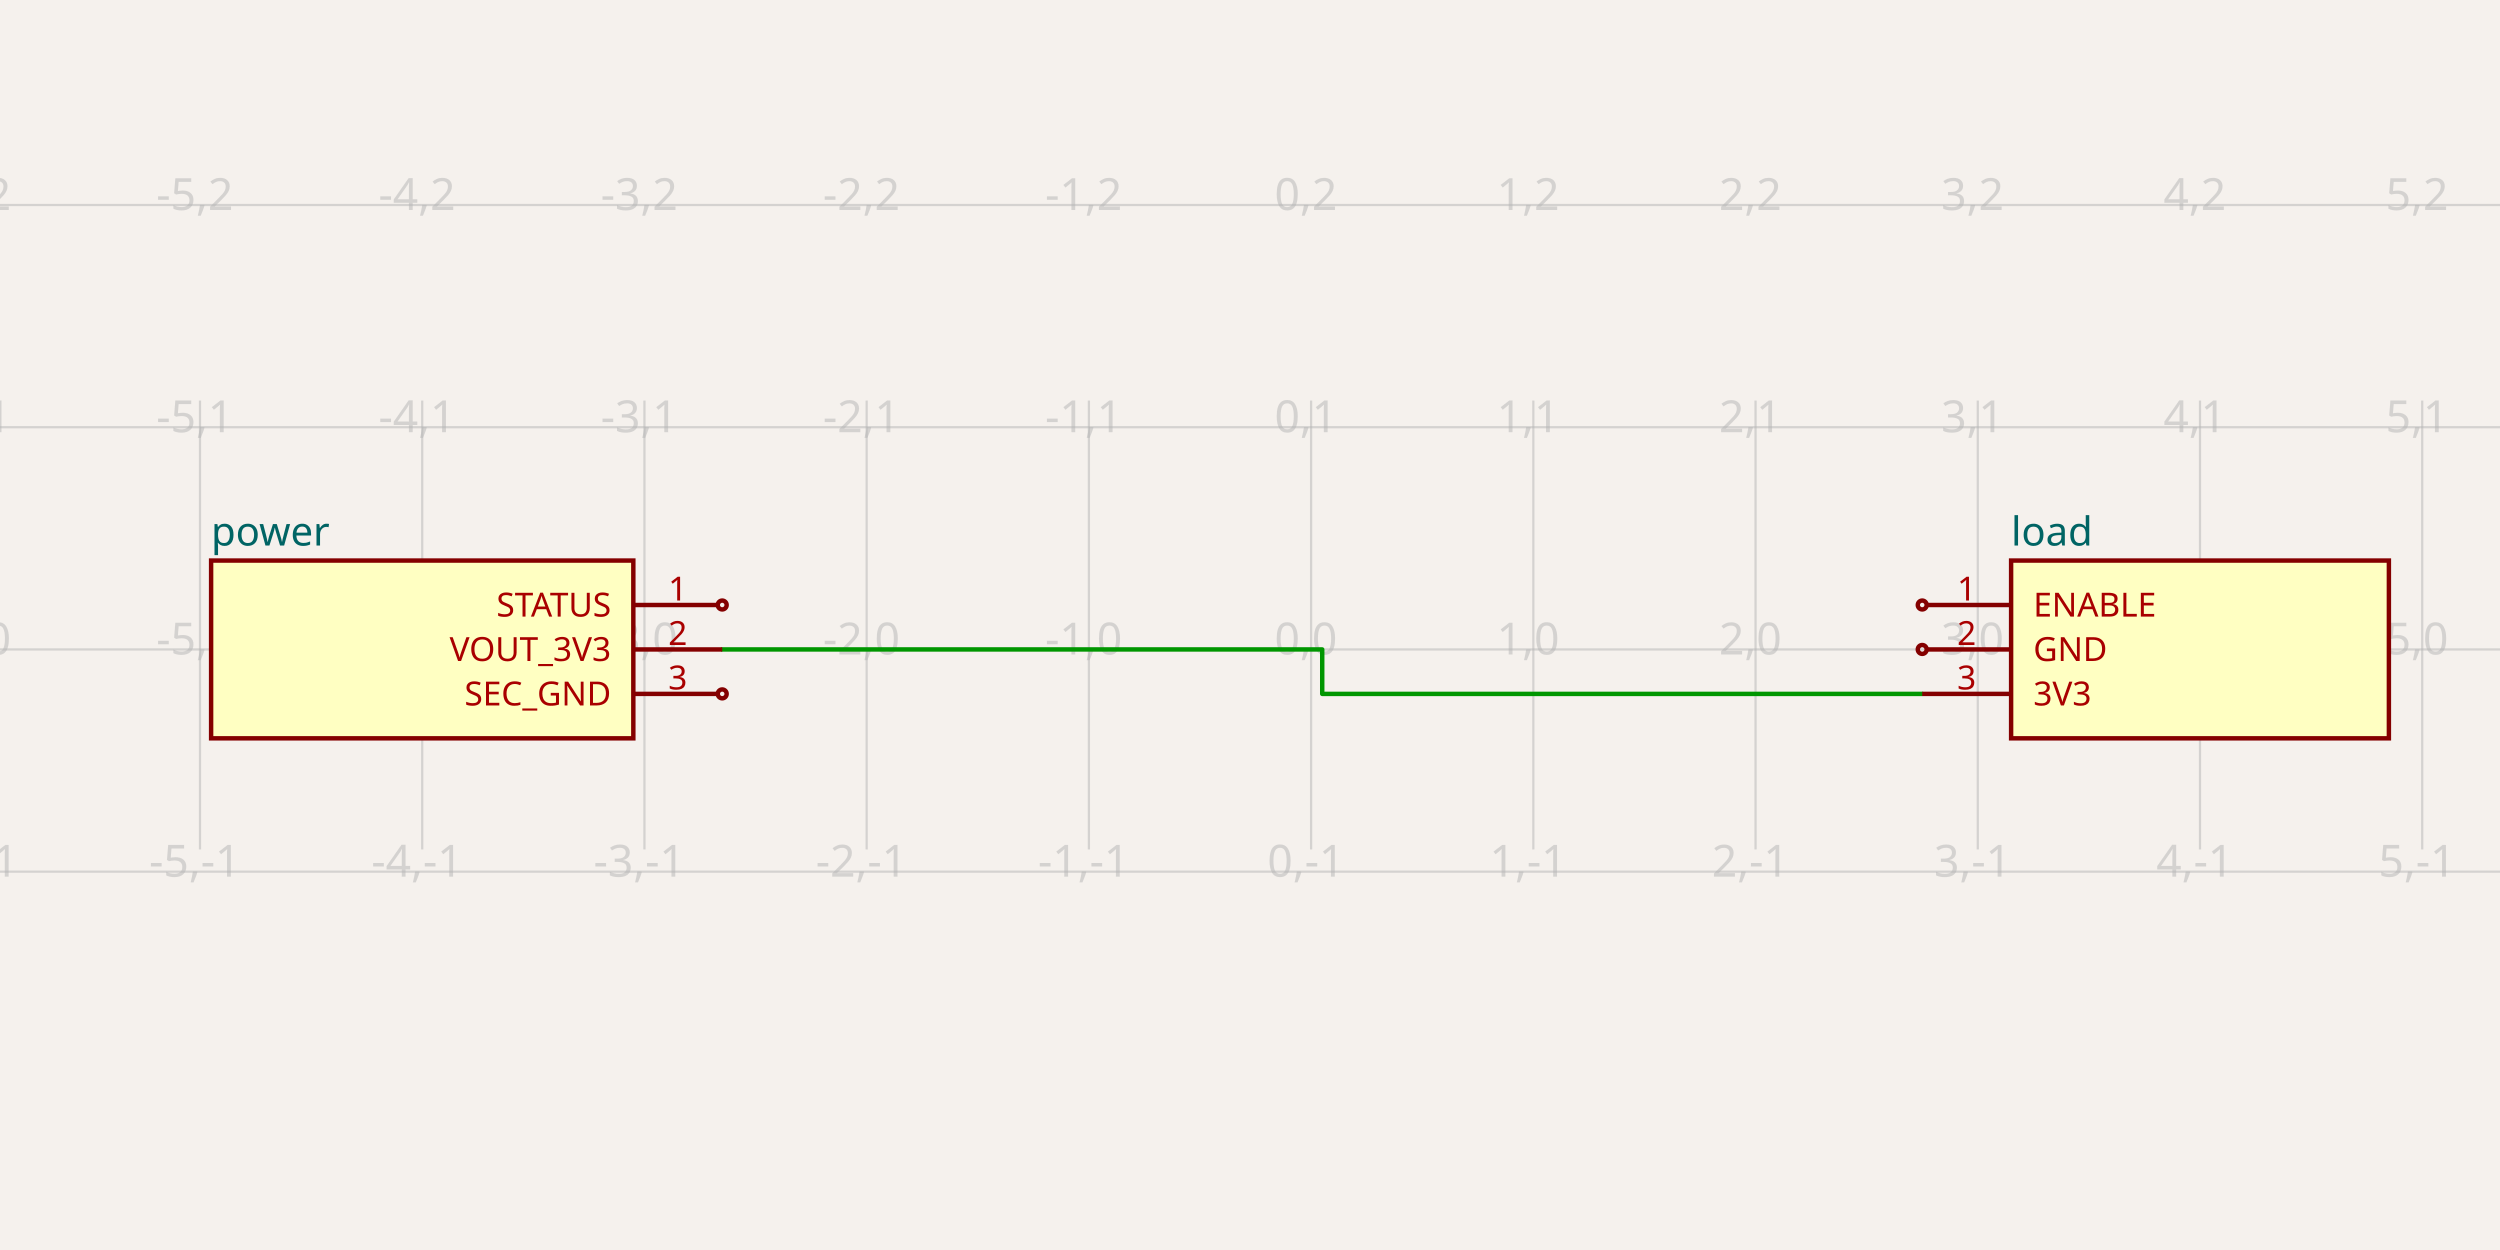
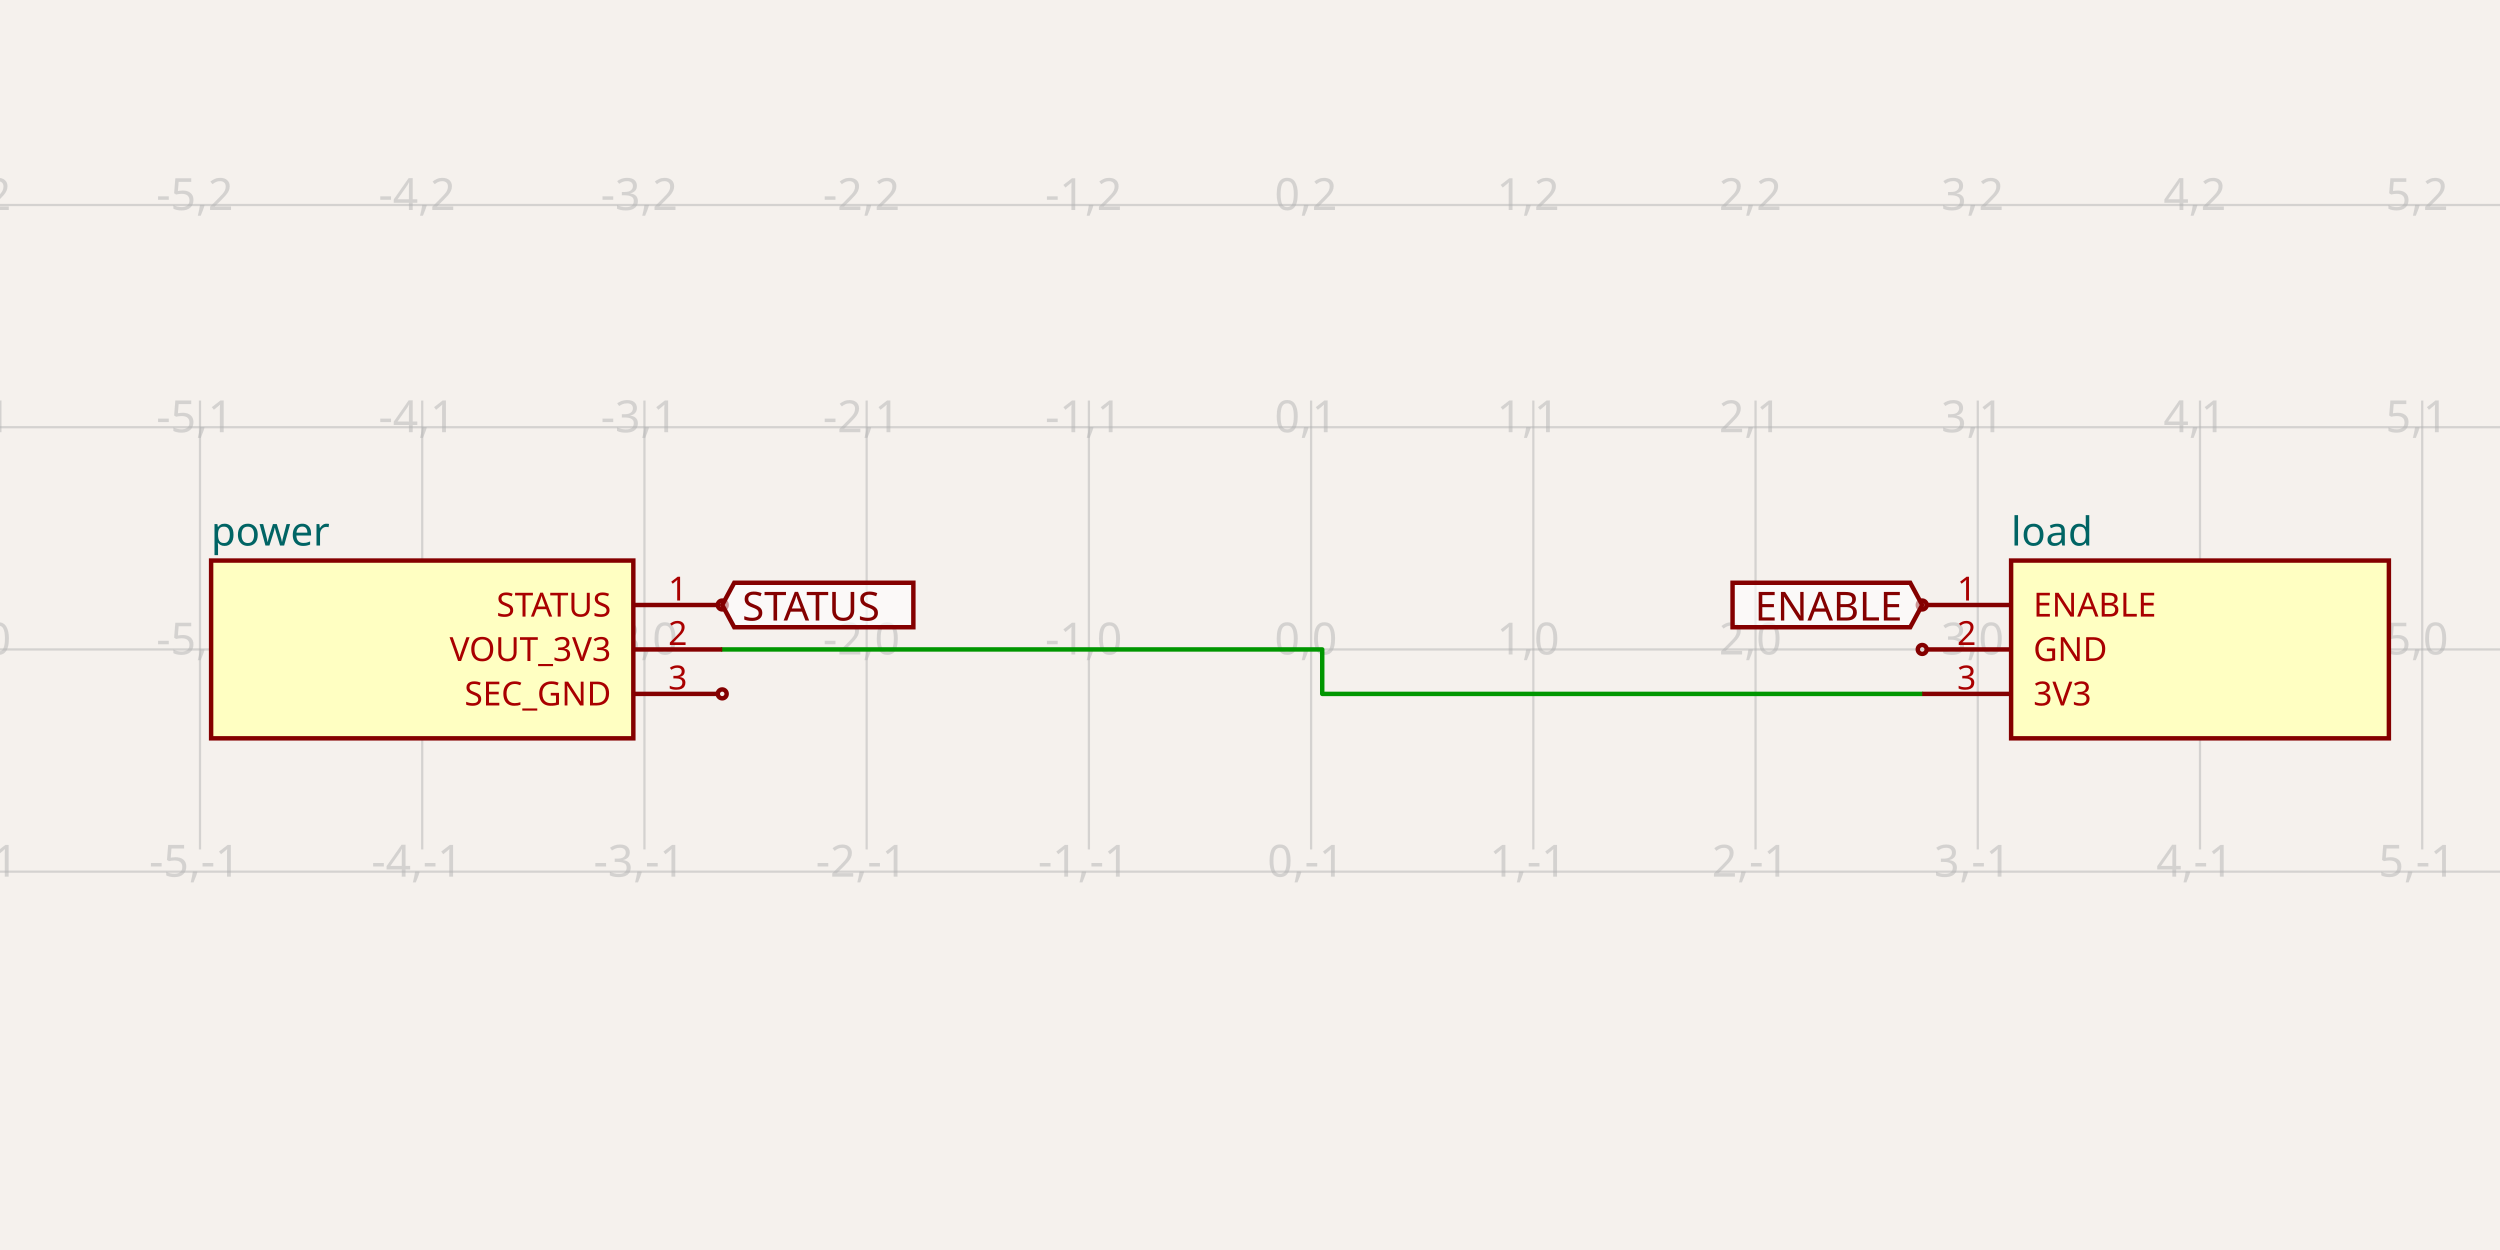
<svg xmlns="http://www.w3.org/2000/svg" class="tscircuit-schematic" width="1200" height="600" style="background-color: rgb(245, 241, 237)" data-real-to-screen-transform="matrix(106.6666666667,0,0,-106.6666666667,629.3333333333,311.7333333333)" data-software-used-string="@tscircuit/core@0.0.1471">
  <style>
              .boundary { fill: rgb(245, 241, 237); }
              .schematic-boundary { fill: none; stroke: #fff; }
              .component { fill: none; stroke: rgb(132, 0, 0); }
              .chip { fill: rgb(255, 255, 194); stroke: rgb(132, 0, 0); }
              .component-pin { fill: none; stroke: rgb(132, 0, 0); }
              .text { font-family: sans-serif; fill: rgb(0, 150, 0); }
              .pin-number { fill: rgb(169, 0, 0); }
              .port-label { fill: rgb(0, 100, 100); }
              .component-name { fill: rgb(0, 100, 100); }
              
            </style>
  <rect class="boundary" x="0" y="0" width="1200" height="600" />
  <g class="grid sch-grid">
    <line x1="-10.667" y1="407.733" x2="-10.667" y2="192.267" stroke="rgb(181, 181, 181)" stroke-width="1.067" stroke-opacity="0.5" />
    <line x1="96" y1="407.733" x2="96" y2="192.267" stroke="rgb(181, 181, 181)" stroke-width="1.067" stroke-opacity="0.5" />
    <line x1="202.667" y1="407.733" x2="202.667" y2="192.267" stroke="rgb(181, 181, 181)" stroke-width="1.067" stroke-opacity="0.5" />
    <line x1="309.333" y1="407.733" x2="309.333" y2="192.267" stroke="rgb(181, 181, 181)" stroke-width="1.067" stroke-opacity="0.5" />
    <line x1="416" y1="407.733" x2="416" y2="192.267" stroke="rgb(181, 181, 181)" stroke-width="1.067" stroke-opacity="0.5" />
    <line x1="522.667" y1="407.733" x2="522.667" y2="192.267" stroke="rgb(181, 181, 181)" stroke-width="1.067" stroke-opacity="0.5" />
    <line x1="629.333" y1="407.733" x2="629.333" y2="192.267" stroke="rgb(181, 181, 181)" stroke-width="1.067" stroke-opacity="0.5" />
    <line x1="736" y1="407.733" x2="736" y2="192.267" stroke="rgb(181, 181, 181)" stroke-width="1.067" stroke-opacity="0.5" />
    <line x1="842.667" y1="407.733" x2="842.667" y2="192.267" stroke="rgb(181, 181, 181)" stroke-width="1.067" stroke-opacity="0.5" />
    <line x1="949.333" y1="407.733" x2="949.333" y2="192.267" stroke="rgb(181, 181, 181)" stroke-width="1.067" stroke-opacity="0.5" />
    <line x1="1056" y1="407.733" x2="1056" y2="192.267" stroke="rgb(181, 181, 181)" stroke-width="1.067" stroke-opacity="0.5" />
    <line x1="1162.667" y1="407.733" x2="1162.667" y2="192.267" stroke="rgb(181, 181, 181)" stroke-width="1.067" stroke-opacity="0.5" />
    <line x1="1269.333" y1="407.733" x2="1269.333" y2="192.267" stroke="rgb(181, 181, 181)" stroke-width="1.067" stroke-opacity="0.5" />
    <line x1="-2.3010215954855084e-10" y1="418.4" x2="1200" y2="418.4" stroke="rgb(181, 181, 181)" stroke-width="1.067" stroke-opacity="0.5" />
    <line x1="-2.3010215954855084e-10" y1="311.733" x2="1200" y2="311.733" stroke="rgb(181, 181, 181)" stroke-width="1.067" stroke-opacity="0.5" />
    <line x1="-2.3010215954855084e-10" y1="205.067" x2="1200" y2="205.067" stroke="rgb(181, 181, 181)" stroke-width="1.067" stroke-opacity="0.5" />
    <line x1="-2.3010215954855084e-10" y1="98.4" x2="1200" y2="98.4" stroke="rgb(181, 181, 181)" stroke-width="1.067" stroke-opacity="0.5" />
    <text x="-13.167" y="413.4" fill="rgb(181, 181, 181)" font-size="21.333" fill-opacity="0.5" text-anchor="middle" dominant-baseline="middle" font-family="sans-serif">-6,-1</text>
    <text x="-13.167" y="306.733" fill="rgb(181, 181, 181)" font-size="21.333" fill-opacity="0.5" text-anchor="middle" dominant-baseline="middle" font-family="sans-serif">-6,0</text>
    <text x="-13.167" y="200.067" fill="rgb(181, 181, 181)" font-size="21.333" fill-opacity="0.5" text-anchor="middle" dominant-baseline="middle" font-family="sans-serif">-6,1</text>
    <text x="-13.167" y="93.4" fill="rgb(181, 181, 181)" font-size="21.333" fill-opacity="0.5" text-anchor="middle" dominant-baseline="middle" font-family="sans-serif">-6,2</text>
    <text x="93.5" y="413.4" fill="rgb(181, 181, 181)" font-size="21.333" fill-opacity="0.5" text-anchor="middle" dominant-baseline="middle" font-family="sans-serif">-5,-1</text>
    <text x="93.5" y="306.733" fill="rgb(181, 181, 181)" font-size="21.333" fill-opacity="0.5" text-anchor="middle" dominant-baseline="middle" font-family="sans-serif">-5,0</text>
    <text x="93.5" y="200.067" fill="rgb(181, 181, 181)" font-size="21.333" fill-opacity="0.5" text-anchor="middle" dominant-baseline="middle" font-family="sans-serif">-5,1</text>
    <text x="93.5" y="93.4" fill="rgb(181, 181, 181)" font-size="21.333" fill-opacity="0.5" text-anchor="middle" dominant-baseline="middle" font-family="sans-serif">-5,2</text>
    <text x="200.167" y="413.4" fill="rgb(181, 181, 181)" font-size="21.333" fill-opacity="0.5" text-anchor="middle" dominant-baseline="middle" font-family="sans-serif">-4,-1</text>
    <text x="200.167" y="306.733" fill="rgb(181, 181, 181)" font-size="21.333" fill-opacity="0.5" text-anchor="middle" dominant-baseline="middle" font-family="sans-serif">-4,0</text>
    <text x="200.167" y="200.067" fill="rgb(181, 181, 181)" font-size="21.333" fill-opacity="0.5" text-anchor="middle" dominant-baseline="middle" font-family="sans-serif">-4,1</text>
    <text x="200.167" y="93.4" fill="rgb(181, 181, 181)" font-size="21.333" fill-opacity="0.5" text-anchor="middle" dominant-baseline="middle" font-family="sans-serif">-4,2</text>
    <text x="306.833" y="413.4" fill="rgb(181, 181, 181)" font-size="21.333" fill-opacity="0.5" text-anchor="middle" dominant-baseline="middle" font-family="sans-serif">-3,-1</text>
    <text x="306.833" y="306.733" fill="rgb(181, 181, 181)" font-size="21.333" fill-opacity="0.5" text-anchor="middle" dominant-baseline="middle" font-family="sans-serif">-3,0</text>
    <text x="306.833" y="200.067" fill="rgb(181, 181, 181)" font-size="21.333" fill-opacity="0.5" text-anchor="middle" dominant-baseline="middle" font-family="sans-serif">-3,1</text>
    <text x="306.833" y="93.4" fill="rgb(181, 181, 181)" font-size="21.333" fill-opacity="0.5" text-anchor="middle" dominant-baseline="middle" font-family="sans-serif">-3,2</text>
    <text x="413.5" y="413.4" fill="rgb(181, 181, 181)" font-size="21.333" fill-opacity="0.5" text-anchor="middle" dominant-baseline="middle" font-family="sans-serif">-2,-1</text>
    <text x="413.5" y="306.733" fill="rgb(181, 181, 181)" font-size="21.333" fill-opacity="0.5" text-anchor="middle" dominant-baseline="middle" font-family="sans-serif">-2,0</text>
    <text x="413.5" y="200.067" fill="rgb(181, 181, 181)" font-size="21.333" fill-opacity="0.5" text-anchor="middle" dominant-baseline="middle" font-family="sans-serif">-2,1</text>
    <text x="413.5" y="93.4" fill="rgb(181, 181, 181)" font-size="21.333" fill-opacity="0.5" text-anchor="middle" dominant-baseline="middle" font-family="sans-serif">-2,2</text>
    <text x="520.167" y="413.4" fill="rgb(181, 181, 181)" font-size="21.333" fill-opacity="0.5" text-anchor="middle" dominant-baseline="middle" font-family="sans-serif">-1,-1</text>
    <text x="520.167" y="306.733" fill="rgb(181, 181, 181)" font-size="21.333" fill-opacity="0.5" text-anchor="middle" dominant-baseline="middle" font-family="sans-serif">-1,0</text>
    <text x="520.167" y="200.067" fill="rgb(181, 181, 181)" font-size="21.333" fill-opacity="0.5" text-anchor="middle" dominant-baseline="middle" font-family="sans-serif">-1,1</text>
    <text x="520.167" y="93.4" fill="rgb(181, 181, 181)" font-size="21.333" fill-opacity="0.5" text-anchor="middle" dominant-baseline="middle" font-family="sans-serif">-1,2</text>
    <text x="626.833" y="413.4" fill="rgb(181, 181, 181)" font-size="21.333" fill-opacity="0.5" text-anchor="middle" dominant-baseline="middle" font-family="sans-serif">0,-1</text>
    <text x="626.833" y="306.733" fill="rgb(181, 181, 181)" font-size="21.333" fill-opacity="0.5" text-anchor="middle" dominant-baseline="middle" font-family="sans-serif">0,0</text>
    <text x="626.833" y="200.067" fill="rgb(181, 181, 181)" font-size="21.333" fill-opacity="0.5" text-anchor="middle" dominant-baseline="middle" font-family="sans-serif">0,1</text>
    <text x="626.833" y="93.4" fill="rgb(181, 181, 181)" font-size="21.333" fill-opacity="0.5" text-anchor="middle" dominant-baseline="middle" font-family="sans-serif">0,2</text>
    <text x="733.5" y="413.4" fill="rgb(181, 181, 181)" font-size="21.333" fill-opacity="0.5" text-anchor="middle" dominant-baseline="middle" font-family="sans-serif">1,-1</text>
    <text x="733.5" y="306.733" fill="rgb(181, 181, 181)" font-size="21.333" fill-opacity="0.5" text-anchor="middle" dominant-baseline="middle" font-family="sans-serif">1,0</text>
    <text x="733.5" y="200.067" fill="rgb(181, 181, 181)" font-size="21.333" fill-opacity="0.5" text-anchor="middle" dominant-baseline="middle" font-family="sans-serif">1,1</text>
    <text x="733.5" y="93.4" fill="rgb(181, 181, 181)" font-size="21.333" fill-opacity="0.5" text-anchor="middle" dominant-baseline="middle" font-family="sans-serif">1,2</text>
    <text x="840.167" y="413.4" fill="rgb(181, 181, 181)" font-size="21.333" fill-opacity="0.5" text-anchor="middle" dominant-baseline="middle" font-family="sans-serif">2,-1</text>
    <text x="840.167" y="306.733" fill="rgb(181, 181, 181)" font-size="21.333" fill-opacity="0.5" text-anchor="middle" dominant-baseline="middle" font-family="sans-serif">2,0</text>
    <text x="840.167" y="200.067" fill="rgb(181, 181, 181)" font-size="21.333" fill-opacity="0.5" text-anchor="middle" dominant-baseline="middle" font-family="sans-serif">2,1</text>
    <text x="840.167" y="93.4" fill="rgb(181, 181, 181)" font-size="21.333" fill-opacity="0.5" text-anchor="middle" dominant-baseline="middle" font-family="sans-serif">2,2</text>
    <text x="946.833" y="413.4" fill="rgb(181, 181, 181)" font-size="21.333" fill-opacity="0.5" text-anchor="middle" dominant-baseline="middle" font-family="sans-serif">3,-1</text>
    <text x="946.833" y="306.733" fill="rgb(181, 181, 181)" font-size="21.333" fill-opacity="0.5" text-anchor="middle" dominant-baseline="middle" font-family="sans-serif">3,0</text>
    <text x="946.833" y="200.067" fill="rgb(181, 181, 181)" font-size="21.333" fill-opacity="0.5" text-anchor="middle" dominant-baseline="middle" font-family="sans-serif">3,1</text>
    <text x="946.833" y="93.4" fill="rgb(181, 181, 181)" font-size="21.333" fill-opacity="0.5" text-anchor="middle" dominant-baseline="middle" font-family="sans-serif">3,2</text>
    <text x="1053.5" y="413.4" fill="rgb(181, 181, 181)" font-size="21.333" fill-opacity="0.5" text-anchor="middle" dominant-baseline="middle" font-family="sans-serif">4,-1</text>
    <text x="1053.5" y="306.733" fill="rgb(181, 181, 181)" font-size="21.333" fill-opacity="0.5" text-anchor="middle" dominant-baseline="middle" font-family="sans-serif">4,0</text>
    <text x="1053.5" y="200.067" fill="rgb(181, 181, 181)" font-size="21.333" fill-opacity="0.5" text-anchor="middle" dominant-baseline="middle" font-family="sans-serif">4,1</text>
    <text x="1053.5" y="93.4" fill="rgb(181, 181, 181)" font-size="21.333" fill-opacity="0.5" text-anchor="middle" dominant-baseline="middle" font-family="sans-serif">4,2</text>
    <text x="1160.167" y="413.4" fill="rgb(181, 181, 181)" font-size="21.333" fill-opacity="0.5" text-anchor="middle" dominant-baseline="middle" font-family="sans-serif">5,-1</text>
    <text x="1160.167" y="306.733" fill="rgb(181, 181, 181)" font-size="21.333" fill-opacity="0.5" text-anchor="middle" dominant-baseline="middle" font-family="sans-serif">5,0</text>
    <text x="1160.167" y="200.067" fill="rgb(181, 181, 181)" font-size="21.333" fill-opacity="0.5" text-anchor="middle" dominant-baseline="middle" font-family="sans-serif">5,1</text>
    <text x="1160.167" y="93.4" fill="rgb(181, 181, 181)" font-size="21.333" fill-opacity="0.5" text-anchor="middle" dominant-baseline="middle" font-family="sans-serif">5,2</text>
    <text x="1266.833" y="413.4" fill="rgb(181, 181, 181)" font-size="21.333" fill-opacity="0.5" text-anchor="middle" dominant-baseline="middle" font-family="sans-serif">6,-1</text>
    <text x="1266.833" y="306.733" fill="rgb(181, 181, 181)" font-size="21.333" fill-opacity="0.5" text-anchor="middle" dominant-baseline="middle" font-family="sans-serif">6,0</text>
    <text x="1266.833" y="200.067" fill="rgb(181, 181, 181)" font-size="21.333" fill-opacity="0.5" text-anchor="middle" dominant-baseline="middle" font-family="sans-serif">6,1</text>
    <text x="1266.833" y="93.4" fill="rgb(181, 181, 181)" font-size="21.333" fill-opacity="0.5" text-anchor="middle" dominant-baseline="middle" font-family="sans-serif">6,2</text>
  </g>
  <g class="trace sch-trace" data-layer="base" data-circuit-json-type="schematic_trace" data-schematic-trace-id="schematic_trace_0" data-subcircuit-connectivity-map-key="unnamedsubcircuitsubcircuit_source_group_2_connectivity_net0">
    <path d="M 346.667 311.733 L 634.667 311.733 L 634.667 333.067 L 922.667 333.067" class="trace-invisible-hover-outline sch-trace-hitbox" stroke="rgb(0, 150, 0)" fill="none" stroke-width="17.067px" stroke-linecap="round" opacity="0" stroke-linejoin="round" />
    <path class="sch-trace-path" d="M 346.667 311.733 L 634.667 311.733 L 634.667 333.067 L 922.667 333.067" stroke="rgb(0, 150, 0)" fill="none" stroke-width="2.133px" stroke-linecap="round" stroke-linejoin="round" />
  </g>
  <g class="trace-overlays sch-trace-overlays" data-layer="overlay" data-circuit-json-type="schematic_trace" data-schematic-trace-id="schematic_trace_0" data-subcircuit-connectivity-map-key="unnamedsubcircuitsubcircuit_source_group_2_connectivity_net0" />
  <g class="sch-component" data-circuit-json-type="schematic_component" data-schematic-component-id="schematic_component_0">
    <rect class="component chip sch-component-body" x="101.333" y="269.067" width="202.667" height="85.333" stroke-width="2.133px" fill="rgb(255, 255, 194)" stroke="rgb(132, 0, 0)" />
    <rect class="component-overlay sch-component-overlay" x="101.333" y="269.067" width="202.667" height="85.333" fill="transparent" />
    <text class="sch-text" x="101.333" y="255.2" fill="#006464" text-anchor="start" dominant-baseline="middle" font-family="sans-serif" font-size="19.2px" transform="rotate(0, 101.3333, 255.2)">power</text>
    <line class="component-pin sch-component-pin sch-port-line" x1="304" y1="290.4" x2="344.533" y2="290.4" stroke-width="2.133px" />
    <g class="sch-port" data-schematic-port-id="source_port_0">
      <circle class="component-pin sch-component-pin sch-port-terminal" cx="346.667" cy="290.4" r="2.133" stroke-width="2.133px" />
      <rect x="344.533" y="288.267" width="4.267" height="4.267" opacity="0" />
    </g>
    <text class="pin-number sch-pin-number" x="325.333" y="288.267" style="font-family: sans-serif;" fill="rgb(169, 0, 0)" text-anchor="middle" dominant-baseline="auto" font-size="16px" transform="">1</text>
    <text class="pin-number sch-pin-label" x="293.333" y="290.4" style="font-family: sans-serif;" fill="rgb(169, 0, 0)" text-anchor="end" dominant-baseline="middle" font-size="16px" transform="">STATUS</text>
    <line class="component-pin sch-component-pin sch-port-line" x1="304" y1="311.733" x2="346.667" y2="311.733" stroke-width="2.133px" />
    <g class="sch-port" data-schematic-port-id="source_port_1">
      <rect x="344.533" y="309.6" width="4.267" height="4.267" opacity="0" />
    </g>
    <text class="pin-number sch-pin-number" x="325.333" y="309.6" style="font-family: sans-serif;" fill="rgb(169, 0, 0)" text-anchor="middle" dominant-baseline="auto" font-size="16px" transform="">2</text>
    <text class="pin-number sch-pin-label" x="293.333" y="311.733" style="font-family: sans-serif;" fill="rgb(169, 0, 0)" text-anchor="end" dominant-baseline="middle" font-size="16px" transform="">VOUT_3V3</text>
    <line class="component-pin sch-component-pin sch-port-line" x1="304" y1="333.067" x2="344.533" y2="333.067" stroke-width="2.133px" />
    <g class="sch-port" data-schematic-port-id="source_port_2">
      <circle class="component-pin sch-component-pin sch-port-terminal" cx="346.667" cy="333.067" r="2.133" stroke-width="2.133px" />
      <rect x="344.533" y="330.933" width="4.267" height="4.267" opacity="0" />
    </g>
    <text class="pin-number sch-pin-number" x="325.333" y="330.933" style="font-family: sans-serif;" fill="rgb(169, 0, 0)" text-anchor="middle" dominant-baseline="auto" font-size="16px" transform="">3</text>
    <text class="pin-number sch-pin-label" x="293.333" y="333.067" style="font-family: sans-serif;" fill="rgb(169, 0, 0)" text-anchor="end" dominant-baseline="middle" font-size="16px" transform="">SEC_GND</text>
  </g>
  <g class="sch-component" data-circuit-json-type="schematic_component" data-schematic-component-id="schematic_component_1">
    <rect class="component chip sch-component-body" x="965.333" y="269.067" width="181.333" height="85.333" stroke-width="2.133px" fill="rgb(255, 255, 194)" stroke="rgb(132, 0, 0)" />
    <rect class="component-overlay sch-component-overlay" x="965.333" y="269.067" width="181.333" height="85.333" fill="transparent" />
    <text class="sch-text" x="965.333" y="255.2" fill="#006464" text-anchor="start" dominant-baseline="middle" font-family="sans-serif" font-size="19.2px" transform="rotate(0, 965.3333, 255.2)">load</text>
    <line class="component-pin sch-component-pin sch-port-line" x1="965.333" y1="290.4" x2="924.8" y2="290.4" stroke-width="2.133px" />
    <g class="sch-port" data-schematic-port-id="source_port_11">
      <circle class="component-pin sch-component-pin sch-port-terminal" cx="922.667" cy="290.4" r="2.133" stroke-width="2.133px" />
      <rect x="920.533" y="288.267" width="4.267" height="4.267" opacity="0" />
    </g>
    <text class="pin-number sch-pin-number" x="944" y="288.267" style="font-family: sans-serif;" fill="rgb(169, 0, 0)" text-anchor="middle" dominant-baseline="auto" font-size="16px" transform="">1</text>
    <text class="pin-number sch-pin-label" x="976" y="290.4" style="font-family: sans-serif;" fill="rgb(169, 0, 0)" text-anchor="start" dominant-baseline="middle" font-size="16px" transform="">ENABLE</text>
    <line class="component-pin sch-component-pin sch-port-line" x1="965.333" y1="311.733" x2="924.8" y2="311.733" stroke-width="2.133px" />
    <g class="sch-port" data-schematic-port-id="source_port_12">
      <circle class="component-pin sch-component-pin sch-port-terminal" cx="922.667" cy="311.733" r="2.133" stroke-width="2.133px" />
      <rect x="920.533" y="309.6" width="4.267" height="4.267" opacity="0" />
    </g>
    <text class="pin-number sch-pin-number" x="944" y="309.6" style="font-family: sans-serif;" fill="rgb(169, 0, 0)" text-anchor="middle" dominant-baseline="auto" font-size="16px" transform="">2</text>
    <text class="pin-number sch-pin-label" x="976" y="311.733" style="font-family: sans-serif;" fill="rgb(169, 0, 0)" text-anchor="start" dominant-baseline="middle" font-size="16px" transform="">GND</text>
    <line class="component-pin sch-component-pin sch-port-line" x1="965.333" y1="333.067" x2="922.667" y2="333.067" stroke-width="2.133px" />
    <g class="sch-port" data-schematic-port-id="source_port_13">
      <rect x="920.533" y="330.933" width="4.267" height="4.267" opacity="0" />
    </g>
    <text class="pin-number sch-pin-number" x="944" y="330.933" style="font-family: sans-serif;" fill="rgb(169, 0, 0)" text-anchor="middle" dominant-baseline="auto" font-size="16px" transform="">3</text>
    <text class="pin-number sch-pin-label" x="976" y="333.067" style="font-family: sans-serif;" fill="rgb(169, 0, 0)" text-anchor="start" dominant-baseline="middle" font-size="16px" transform="">3V3</text>
  </g>
  <g class="schematic-port-hover sch-port-hover" data-schematic-port-id="source_port_0">
    <circle cx="346.667" cy="290.4" r="4.267" fill="red" opacity="0" />
  </g>
  <g class="schematic-port-hover sch-port-hover" data-schematic-port-id="source_port_1">
    <circle cx="346.667" cy="311.733" r="4.267" fill="red" opacity="0" />
  </g>
  <g class="schematic-port-hover sch-port-hover" data-schematic-port-id="source_port_2">
    <circle cx="346.667" cy="333.067" r="4.267" fill="red" opacity="0" />
  </g>
  <g class="schematic-port-hover sch-port-hover" data-schematic-port-id="source_port_11">
    <circle cx="922.667" cy="290.4" r="4.267" fill="red" opacity="0" />
  </g>
  <g class="schematic-port-hover sch-port-hover" data-schematic-port-id="source_port_12">
    <circle cx="922.667" cy="311.733" r="4.267" fill="red" opacity="0" />
  </g>
  <g class="schematic-port-hover sch-port-hover" data-schematic-port-id="source_port_13">
    <circle cx="922.667" cy="333.067" r="4.267" fill="red" opacity="0" />
  </g>
+   <path class="net-label sch-net-label" data-circuit-json-type="schematic_net_label" data-schematic-net-label-id="schematic_net_label_2" d="     M 346.667,290.4     L 352.427,279.733     L 438.414,279.733     L 438.414,301.067     L 352.427,301.067     Z   " fill="rgba(255, 255, 255, 0.6)" stroke="rgb(132, 0, 0)" stroke-width="2.133px" />
+   <text class="net-label-text sch-net-label-text" data-circuit-json-type="schematic_net_label" data-schematic-net-label-id="schematic_net_label_2" x="356.267" y="290.4" fill="rgb(132, 0, 0)" text-anchor="start" dominant-baseline="central" font-family="sans-serif" font-variant-numeric="tabular-nums" font-size="19.2px" transform="">STATUS</text>
+   <path class="net-label sch-net-label" data-circuit-json-type="schematic_net_label" data-schematic-net-label-id="schematic_net_label_3" d="     M 922.667,290.4     L 916.907,301.067     L 831.63,301.067     L 831.63,279.733     L 916.907,279.733     Z   " fill="rgba(255, 255, 255, 0.6)" stroke="rgb(132, 0, 0)" stroke-width="2.133px" />
+   <text class="net-label-text sch-net-label-text" data-circuit-json-type="schematic_net_label" data-schematic-net-label-id="schematic_net_label_3" x="913.067" y="290.4" fill="rgb(132, 0, 0)" text-anchor="end" dominant-baseline="central" font-family="sans-serif" font-variant-numeric="tabular-nums" font-size="19.2px" transform="">ENABLE</text>
</svg>
